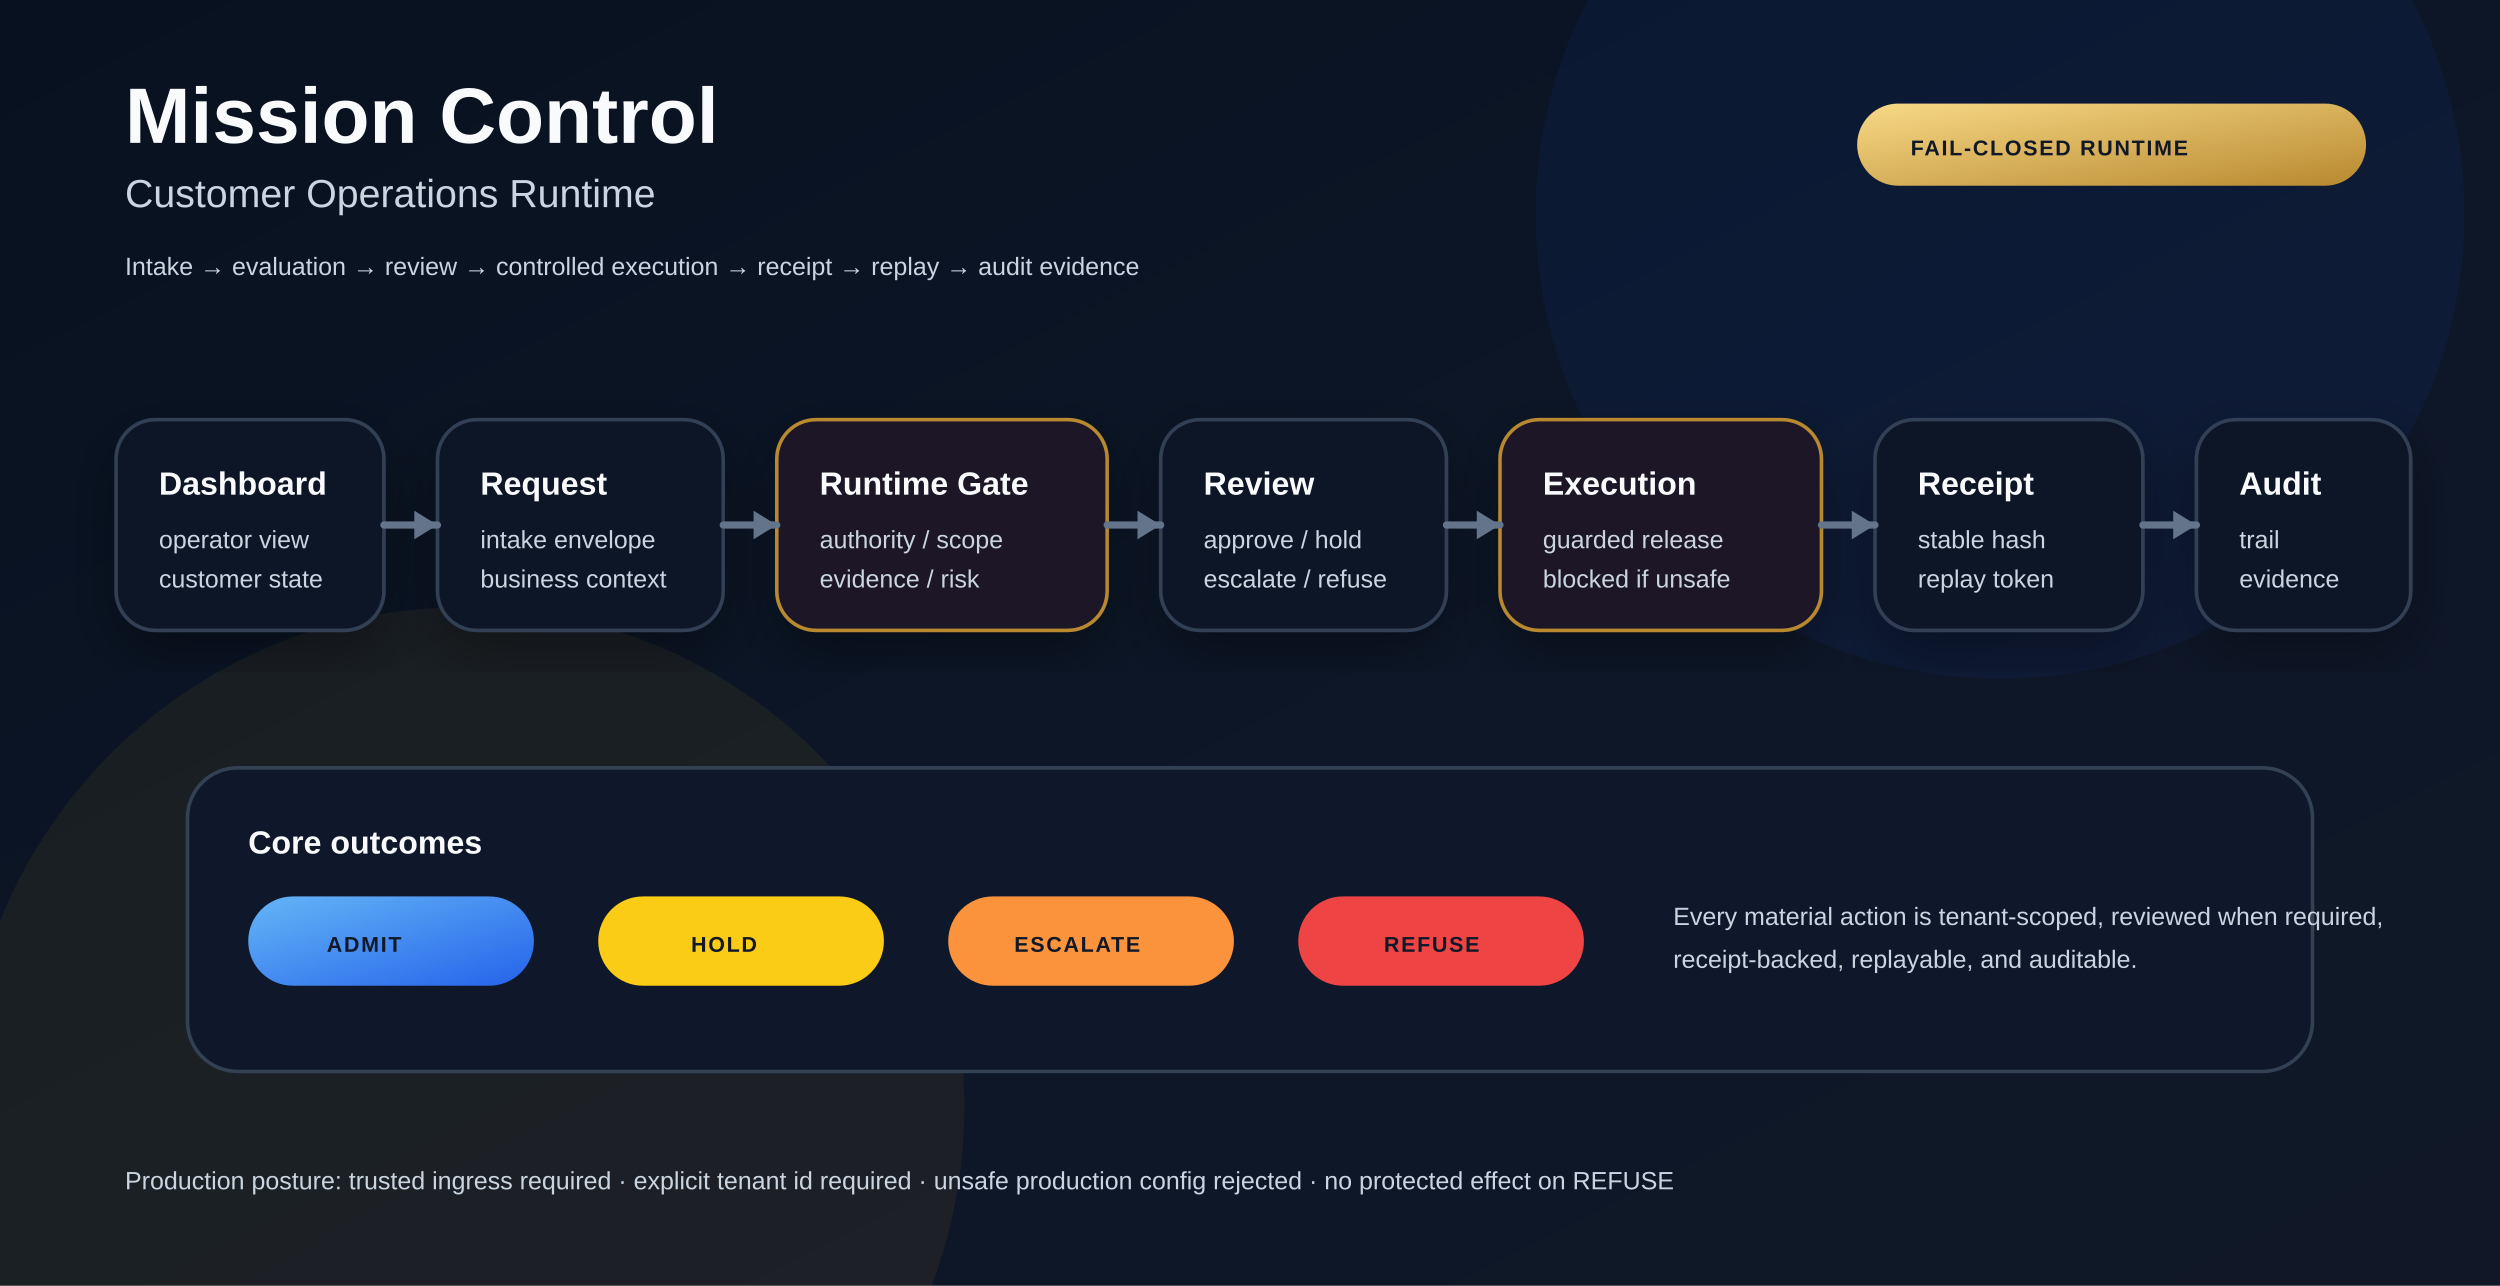
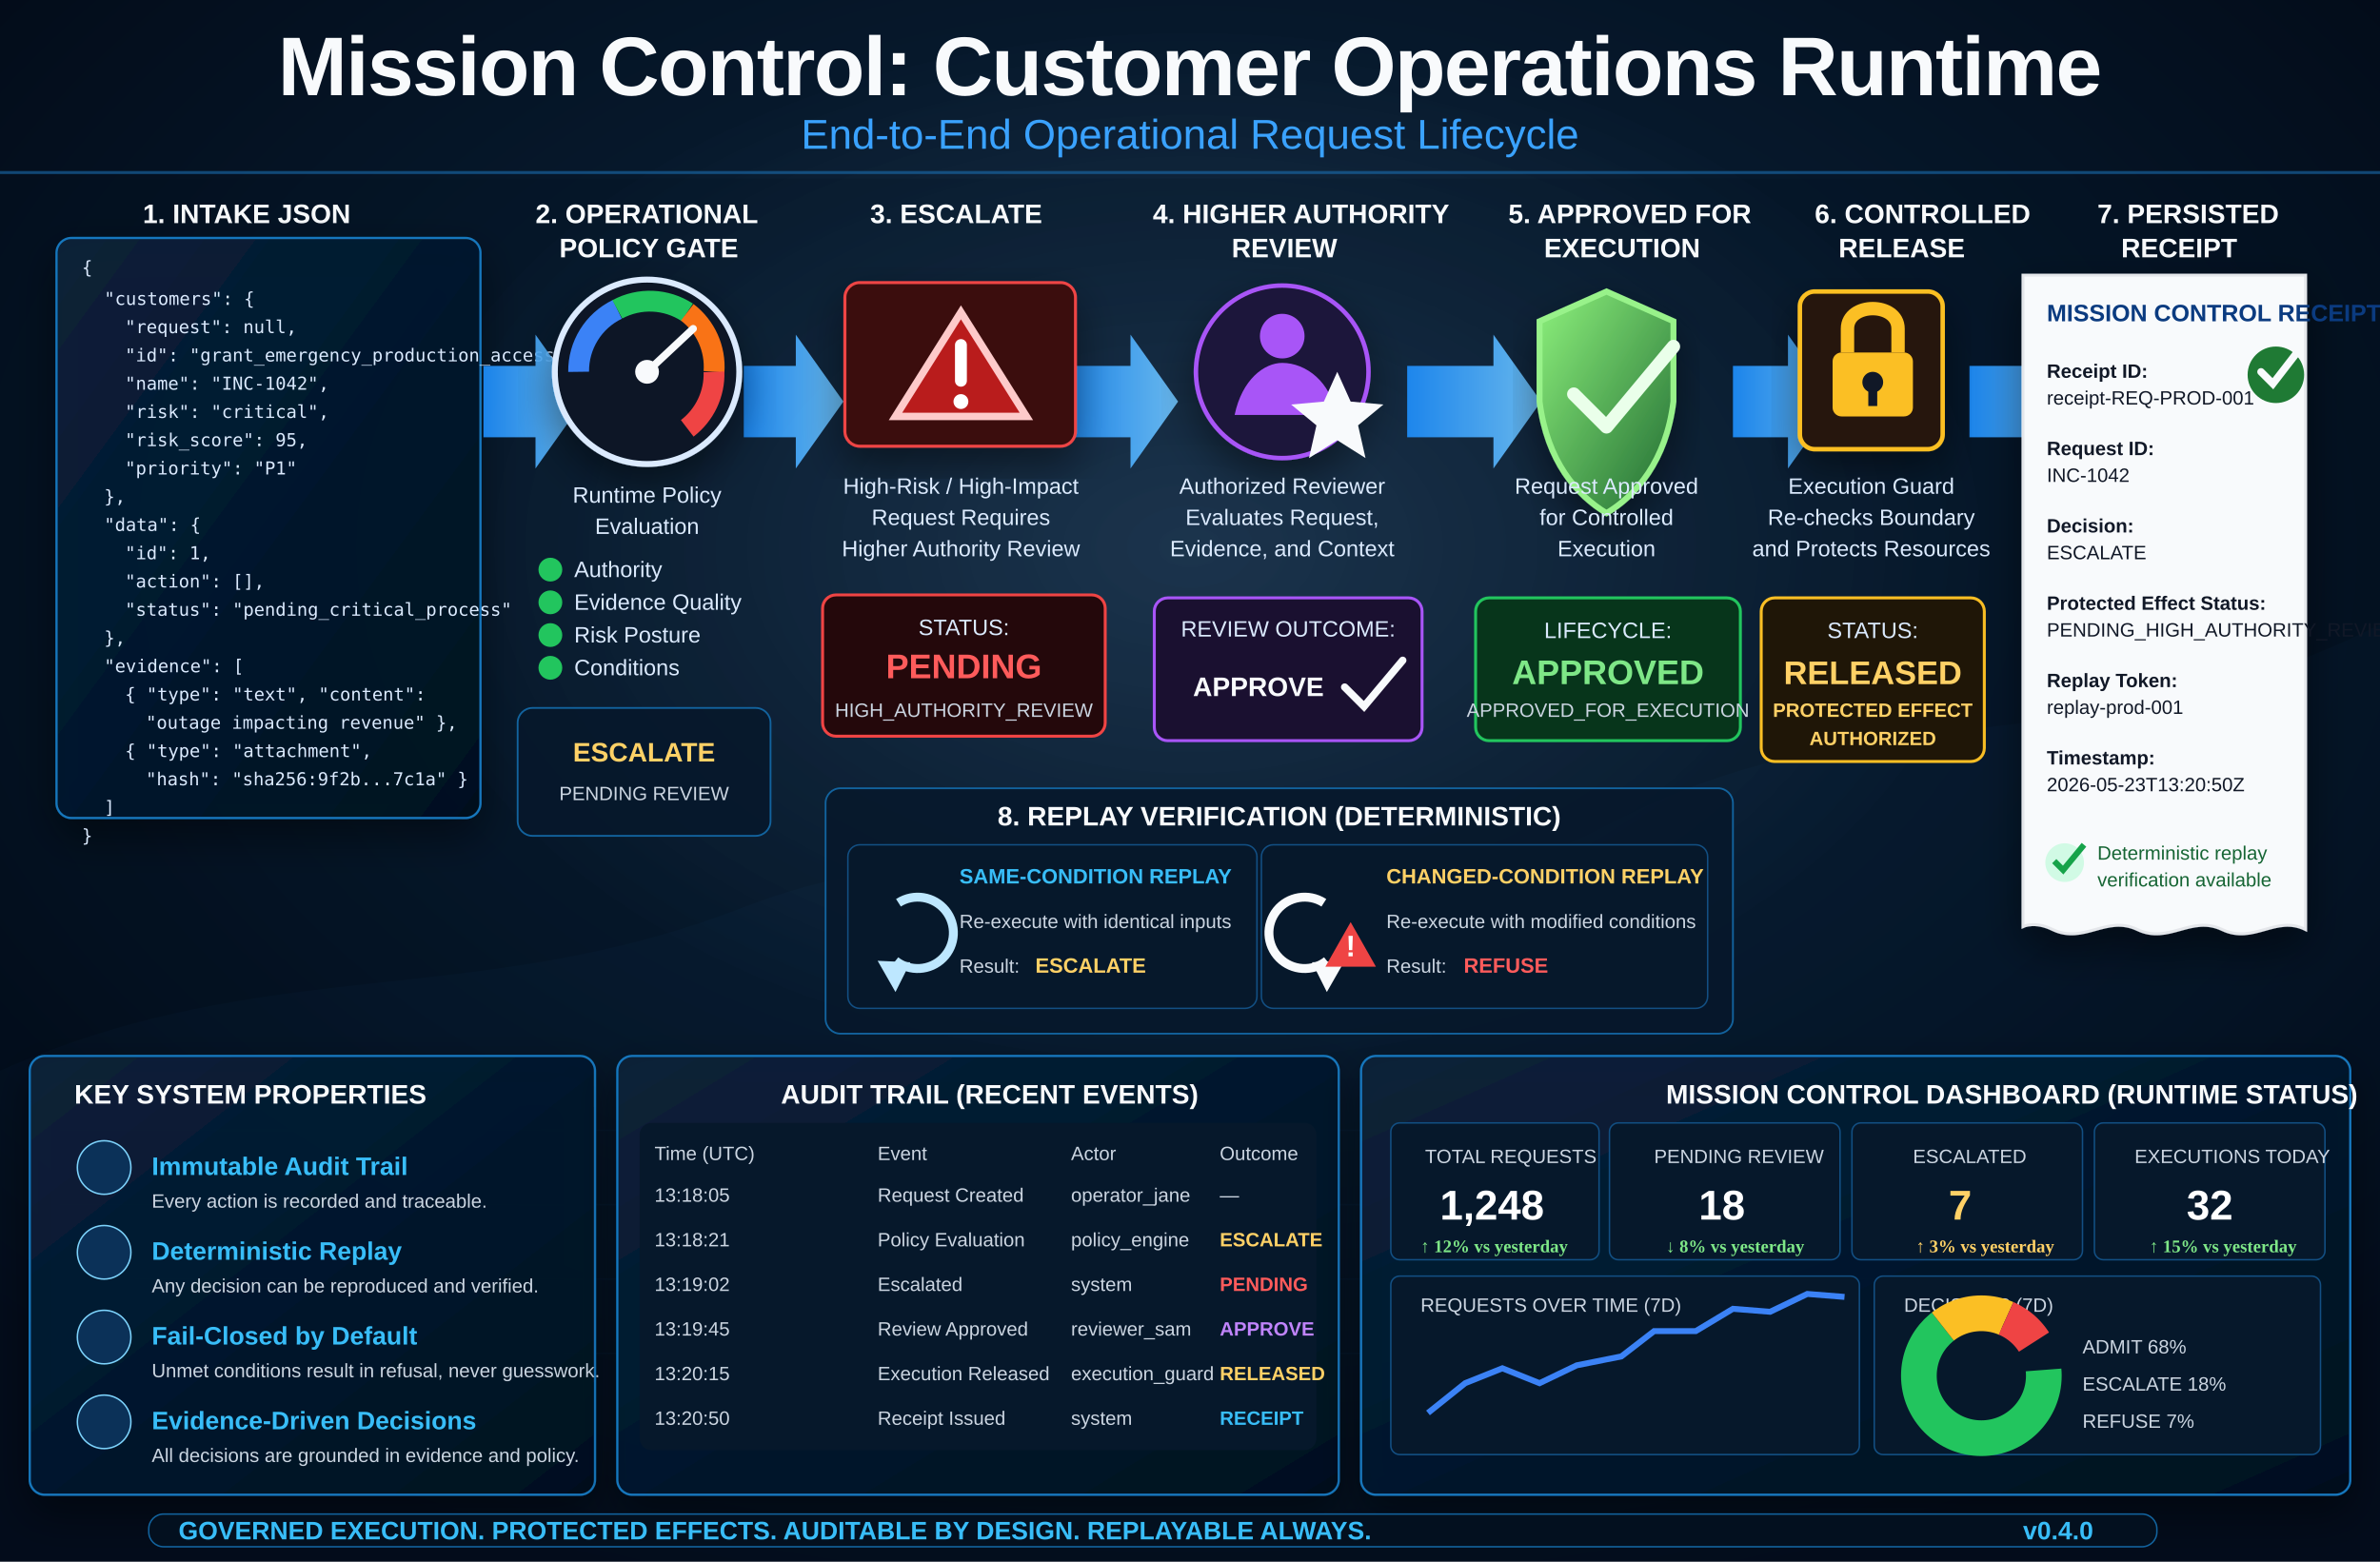
- <svg xmlns="http://www.w3.org/2000/svg" width="1400" height="720" viewBox="0 0 1400 720" role="img" aria-labelledby="title desc">
+ <svg xmlns="http://www.w3.org/2000/svg" width="1600" height="1050" viewBox="0 0 1600 1050" role="img" aria-labelledby="title desc">
  <defs>
-     <linearGradient id="bg" x1="0" y1="0" x2="1" y2="1">
-       <stop offset="0%" stop-color="#07111f" />
-       <stop offset="58%" stop-color="#0d1728" />
-       <stop offset="100%" stop-color="#101827" />
+     <radialGradient id="bgGlow" cx="50%" cy="35%" r="70%">
+       <stop offset="0%" stop-color="#0b2947" stop-opacity="0.9" />
+       <stop offset="48%" stop-color="#06182b" stop-opacity="1" />
+       <stop offset="100%" stop-color="#020814" stop-opacity="1" />
+     </radialGradient>
+     <linearGradient id="panel" x1="0" y1="0" x2="1" y2="1">
+       <stop offset="0%" stop-color="#08213b" stop-opacity="0.95" />
+       <stop offset="100%" stop-color="#03101f" stop-opacity="0.96" />
+     </linearGradient>
+     <linearGradient id="blue" x1="0" y1="0" x2="1" y2="0">
+       <stop offset="0%" stop-color="#1e90ff" />
+       <stop offset="100%" stop-color="#72c7ff" />
    </linearGradient>
    <linearGradient id="gold" x1="0" y1="0" x2="1" y2="1">
-       <stop offset="0%" stop-color="#f8d987" />
-       <stop offset="100%" stop-color="#b8892f" />
-     </linearGradient>
-     <linearGradient id="blue" x1="0" y1="0" x2="1" y2="1">
-       <stop offset="0%" stop-color="#64b5f6" />
-       <stop offset="100%" stop-color="#2563eb" />
+       <stop offset="0%" stop-color="#ffe085" />
+       <stop offset="100%" stop-color="#d89022" />
+     </linearGradient>
+     <linearGradient id="green" x1="0" y1="0" x2="1" y2="1">
+       <stop offset="0%" stop-color="#8df17c" />
+       <stop offset="100%" stop-color="#206b32" />
    </linearGradient>
    <filter id="shadow" x="-20%" y="-20%" width="140%" height="140%">
-       <feDropShadow dx="0" dy="12" stdDeviation="16" flood-color="#000000" flood-opacity="0.35" />
+       <feDropShadow dx="0" dy="12" stdDeviation="14" flood-color="#000" flood-opacity="0.45" />
    </filter>
    <style>
-       .title { font: 700 44px Arial, sans-serif; fill: #f8fafc; }
-       .subtitle { font: 400 22px Arial, sans-serif; fill: #cbd5e1; }
+       .title { font: 800 56px Arial, sans-serif; fill: #f8fafc; letter-spacing: -1px; }
+       .subtitle { font: 500 28px Arial, sans-serif; fill: #3aa2ff; }
+       .step { font: 800 18px Arial, sans-serif; fill: #f8fafc; }
      .label { font: 700 18px Arial, sans-serif; fill: #f8fafc; }
-       .small { font: 400 14px Arial, sans-serif; fill: #cbd5e1; }
-       .tiny { font: 700 12px Arial, sans-serif; fill: #111827; letter-spacing: .08em; }
-       .node { fill: #111827; stroke: #334155; stroke-width: 2; rx: 22; filter: url(#shadow); }
-       .guard { fill: #1a1427; stroke: #b8892f; stroke-width: 2; rx: 22; filter: url(#shadow); }
-       .line { stroke: #64748b; stroke-width: 4; stroke-linecap: round; }
-       .arrow { fill: #64748b; }
-       .pill { fill: url(#gold); }
-       .pillBlue { fill: url(#blue); }
+       .body { font: 400 15px Arial, sans-serif; fill: #dbeafe; }
+       .small { font: 400 13px Arial, sans-serif; fill: #cbd5e1; }
+       .mono { font: 400 12px Consolas, Menlo, monospace; fill: #dbeafe; }
+       .greenText { fill: #7ee787; font-weight: 700; }
+       .yellowText { fill: #ffd166; font-weight: 800; }
+       .redText { fill: #ff5b5b; font-weight: 800; }
+       .blueText { fill: #38bdf8; font-weight: 800; }
+       .purpleText { fill: #c084fc; font-weight: 800; }
+       .panel { fill: url(#panel); stroke: #1777bd; stroke-width: 1.5; rx: 10; filter: url(#shadow); }
+       .thinPanel { fill: rgba(6,24,43,.86); stroke: #12639e; stroke-width: 1.2; rx: 10; }
+       .arrow { fill: url(#blue); opacity: .9; }
    </style>
  </defs>
-   <rect width="1400" height="720" fill="url(#bg)" />
-   <circle cx="1120" cy="120" r="260" fill="#1d4ed8" opacity="0.08" />
-   <circle cx="260" cy="620" r="280" fill="#f59e0b" opacity="0.07" />
-   <text x="70" y="80" class="title">Mission Control</text>
-   <text x="70" y="116" class="subtitle">Customer Operations Runtime</text>
-   <text x="70" y="154" class="small">Intake → evaluation → review → controlled execution → receipt → replay → audit evidence</text>
-   <rect x="1040" y="58" width="285" height="46" rx="23" class="pill" />
-   <text x="1070" y="87" class="tiny">FAIL-CLOSED RUNTIME</text>
-   <g transform="translate(65,235)">
-     <rect class="node" x="0" y="0" width="150" height="118" />
-     <text class="label" x="24" y="42">Dashboard</text>
-     <text class="small" x="24" y="72">operator view</text>
-     <text class="small" x="24" y="94">customer state</text>
+   <rect width="1600" height="1050" fill="url(#bgGlow)" />
+   <g opacity="0.20">
+     <rect x="0" y="120" width="1600" height="930" fill="#00111f" />
+     <path d="M0 720 C180 640 320 680 500 610 C720 525 880 660 1080 555 C1260 460 1400 520 1600 420 L1600 1050 L0 1050 Z" fill="#0a3158" opacity="0.45" />
+     <path d="M40 910 H1540 M40 860 H1540 M40 810 H1540 M40 760 H1540" stroke="#0e5b91" stroke-width="1" opacity="0.35" />
  </g>
-   <g transform="translate(245,235)">
-     <rect class="node" x="0" y="0" width="160" height="118" />
-     <text class="label" x="24" y="42">Request</text>
-     <text class="small" x="24" y="72">intake envelope</text>
-     <text class="small" x="24" y="94">business context</text>
+   <text x="800" y="64" text-anchor="middle" class="title">Mission Control: Customer Operations Runtime</text>
+   <text x="800" y="100" text-anchor="middle" class="subtitle">End-to-End Operational Request Lifecycle</text>
+   <line x1="0" y1="116" x2="1600" y2="116" stroke="#1b75bb" stroke-width="2" opacity="0.55" />
+   <text x="96" y="150" class="step">1. INTAKE JSON</text>
+   <text x="360" y="150" class="step">2. OPERATIONAL</text>
+   <text x="376" y="173" class="step">POLICY GATE</text>
+   <text x="585" y="150" class="step">3. ESCALATE</text>
+   <text x="775" y="150" class="step">4. HIGHER AUTHORITY</text>
+   <text x="828" y="173" class="step">REVIEW</text>
+   <text x="1014" y="150" class="step">5. APPROVED FOR</text>
+   <text x="1038" y="173" class="step">EXECUTION</text>
+   <text x="1220" y="150" class="step">6. CONTROLLED</text>
+   <text x="1236" y="173" class="step">RELEASE</text>
+   <text x="1410" y="150" class="step">7. PERSISTED</text>
+   <text x="1426" y="173" class="step">RECEIPT</text>
+   <rect class="panel" x="38" y="160" width="285" height="390" rx="9" />
+   <text class="mono" x="55" y="184">{</text>
+   <text class="mono" x="70" y="205">"customers": {</text>
+   <text class="mono" x="84" y="224">"request": null,</text>
+   <text class="mono" x="84" y="243">"id": "grant_emergency_production_access",</text>
+   <text class="mono" x="84" y="262">"name": "INC-1042",</text>
+   <text class="mono" x="84" y="281">"risk": "critical",</text>
+   <text class="mono" x="84" y="300">"risk_score": 95,</text>
+   <text class="mono" x="84" y="319">"priority": "P1"</text>
+   <text class="mono" x="70" y="338">},</text>
+   <text class="mono" x="70" y="357">"data": {</text>
+   <text class="mono" x="84" y="376">"id": 1,</text>
+   <text class="mono" x="84" y="395">"action": [],</text>
+   <text class="mono" x="84" y="414">"status": "pending_critical_process"</text>
+   <text class="mono" x="70" y="433">},</text>
+   <text class="mono" x="70" y="452">"evidence": [</text>
+   <text class="mono" x="84" y="471">{ "type": "text", "content":</text>
+   <text class="mono" x="98" y="490">"outage impacting revenue" },</text>
+   <text class="mono" x="84" y="509">{ "type": "attachment",</text>
+   <text class="mono" x="98" y="528">"hash": "sha256:9f2b...7c1a" }</text>
+   <text class="mono" x="70" y="547">]</text>
+   <text class="mono" x="55" y="566">}</text>
+   <polygon class="arrow" points="325,246 360,246 360,225 392,270 360,315 360,294 325,294" />
+   <polygon class="arrow" points="500,246 535,246 535,225 567,270 535,315 535,294 500,294" />
+   <polygon class="arrow" points="715,246 760,246 760,225 792,270 760,315 760,294 715,294" />
+   <polygon class="arrow" points="946,246 1004,246 1004,225 1036,270 1004,315 1004,294 946,294" />
+   <polygon class="arrow" points="1165,246 1202,246 1202,225 1234,270 1202,315 1202,294 1165,294" />
+   <polygon class="arrow" points="1324,246 1360,246 1360,225 1392,270 1360,315 1360,294 1324,294" />
+   <circle cx="435" cy="250" r="62" fill="#071426" stroke="#dbeafe" stroke-width="4" filter="url(#shadow)" />
+   <path d="M389 250 A46 46 0 0 1 415 208" stroke="#3b82f6" stroke-width="14" fill="none" />
+   <path d="M415 208 A46 46 0 0 1 462 210" stroke="#22c55e" stroke-width="14" fill="none" />
+   <path d="M462 210 A46 46 0 0 1 480 250" stroke="#f97316" stroke-width="14" fill="none" />
+   <path d="M480 250 A46 46 0 0 1 462 288" stroke="#ef4444" stroke-width="14" fill="none" />
+   <line x1="435" y1="250" x2="466" y2="221" stroke="#f8fafc" stroke-width="5" stroke-linecap="round" />
+   <circle cx="435" cy="250" r="8" fill="#f8fafc" />
+   <text x="435" y="338" text-anchor="middle" class="body">Runtime Policy</text>
+   <text x="435" y="359" text-anchor="middle" class="body">Evaluation</text>
+   <circle cx="370" cy="383" r="8" fill="#22c55e" />
+   <text x="386" y="388" class="body">Authority</text>
+   <circle cx="370" cy="405" r="8" fill="#22c55e" />
+   <text x="386" y="410" class="body">Evidence Quality</text>
+   <circle cx="370" cy="427" r="8" fill="#22c55e" />
+   <text x="386" y="432" class="body">Risk Posture</text>
+   <circle cx="370" cy="449" r="8" fill="#22c55e" />
+   <text x="386" y="454" class="body">Conditions</text>
+   <rect class="thinPanel" x="348" y="476" width="170" height="86" rx="8" />
+   <text x="433" y="512" text-anchor="middle" class="label yellowText">ESCALATE</text>
+   <text x="433" y="538" text-anchor="middle" class="small">PENDING REVIEW</text>
+   <rect x="568" y="190" width="155" height="110" rx="10" fill="#3a1010" stroke="#ef4444" stroke-width="2" filter="url(#shadow)" />
+   <polygon points="646,210 690,280 602,280" fill="#b91c1c" stroke="#fecaca" stroke-width="5" />
+   <line x1="646" y1="232" x2="646" y2="256" stroke="#fff" stroke-width="8" stroke-linecap="round" />
+   <circle cx="646" cy="270" r="5" fill="#fff" />
+   <text x="646" y="332" text-anchor="middle" class="body">High-Risk / High-Impact</text>
+   <text x="646" y="353" text-anchor="middle" class="body">Request Requires</text>
+   <text x="646" y="374" text-anchor="middle" class="body">Higher Authority Review</text>
+   <rect x="553" y="400" width="190" height="95" rx="9" fill="#24080b" stroke="#ef4444" stroke-width="2" />
+   <text x="648" y="427" text-anchor="middle" class="body">STATUS:</text>
+   <text x="648" y="456" text-anchor="middle" class="redText" font-size="23" font-family="Arial" font-weight="800">PENDING</text>
+   <text x="648" y="482" text-anchor="middle" class="small">HIGH_AUTHORITY_REVIEW</text>
+   <circle cx="862" cy="250" r="58" fill="#1f123a" stroke="#a855f7" stroke-width="3" filter="url(#shadow)" />
+   <circle cx="862" cy="226" r="15" fill="#a855f7" />
+   <path d="M830 279 C835 255 850 244 862 244 C878 244 895 257 898 279 Z" fill="#a855f7" />
+   <polygon points="899,250 908,270 930,272 913,286 918,308 899,296 880,308 885,286 868,272 890,270" fill="#f8fafc" />
+   <text x="862" y="332" text-anchor="middle" class="body">Authorized Reviewer</text>
+   <text x="862" y="353" text-anchor="middle" class="body">Evaluates Request,</text>
+   <text x="862" y="374" text-anchor="middle" class="body">Evidence, and Context</text>
+   <rect x="776" y="402" width="180" height="96" rx="9" fill="#1a1030" stroke="#a855f7" stroke-width="2" />
+   <text x="866" y="428" text-anchor="middle" class="body">REVIEW OUTCOME:</text>
+   <text x="846" y="468" text-anchor="middle" class="label">APPROVE</text>
+   <path d="M904 462 l13 13 l26 -31" stroke="#f8fafc" stroke-width="5" fill="none" stroke-linecap="round" />
+   <path d="M1080 196 L1125 216 L1125 270 C1120 310 1100 333 1080 345 C1060 333 1040 310 1035 270 L1035 216 Z" fill="url(#green)" stroke="#98f28a" stroke-width="4" filter="url(#shadow)" />
+   <path d="M1058 265 l22 22 l45 -54" stroke="#eaffea" stroke-width="9" fill="none" stroke-linecap="round" stroke-linejoin="round" />
+   <text x="1080" y="332" text-anchor="middle" class="body">Request Approved</text>
+   <text x="1080" y="353" text-anchor="middle" class="body">for Controlled</text>
+   <text x="1080" y="374" text-anchor="middle" class="body">Execution</text>
+   <rect x="992" y="402" width="178" height="96" rx="9" fill="#07351b" stroke="#22c55e" stroke-width="2" />
+   <text x="1081" y="429" text-anchor="middle" class="body">LIFECYCLE:</text>
+   <text x="1081" y="460" text-anchor="middle" class="greenText" font-size="23" font-family="Arial">APPROVED</text>
+   <text x="1081" y="482" text-anchor="middle" class="small">APPROVED_FOR_EXECUTION</text>
+   <rect x="1210" y="196" width="96" height="106" rx="10" fill="#251807" stroke="#fbbf24" stroke-width="3" filter="url(#shadow)" />
+   <rect x="1232" y="237" width="54" height="43" rx="6" fill="#fbbf24" />
+   <path d="M1242 237 V221 C1242 203 1276 203 1276 221 V237" stroke="#fbbf24" stroke-width="9" fill="none" />
+   <circle cx="1259" cy="257" r="7" fill="#111827" />
+   <rect x="1256" y="257" width="6" height="16" fill="#111827" />
+   <text x="1258" y="332" text-anchor="middle" class="body">Execution Guard</text>
+   <text x="1258" y="353" text-anchor="middle" class="body">Re-checks Boundary</text>
+   <text x="1258" y="374" text-anchor="middle" class="body">and Protects Resources</text>
+   <rect x="1184" y="402" width="150" height="110" rx="9" fill="#1f1607" stroke="#fbbf24" stroke-width="2" />
+   <text x="1259" y="429" text-anchor="middle" class="body">STATUS:</text>
+   <text x="1259" y="460" text-anchor="middle" class="yellowText" font-size="22" font-family="Arial">RELEASED</text>
+   <text x="1259" y="482" text-anchor="middle" class="small yellowText">PROTECTED EFFECT</text>
+   <text x="1259" y="501" text-anchor="middle" class="small yellowText">AUTHORIZED</text>
+   <path d="M1360 185 L1550 185 L1550 625 C1530 615 1515 635 1494 625 C1473 615 1458 635 1437 625 C1416 615 1401 635 1380 625 C1368 619 1360 623 1360 623 Z" fill="#f8fafc" stroke="#e5e7eb" stroke-width="2" filter="url(#shadow)" />
+   <text x="1376" y="216" fill="#0b3b80" font-size="16" font-family="Arial" font-weight="800">MISSION CONTROL RECEIPT</text>
+   <text x="1376" y="254" fill="#111827" font-size="13" font-family="Arial" font-weight="700">Receipt ID:</text>
+   <text x="1376" y="272" fill="#111827" font-size="13" font-family="Arial">receipt-REQ-PROD-001</text>
+   <text x="1376" y="306" fill="#111827" font-size="13" font-family="Arial" font-weight="700">Request ID:</text>
+   <text x="1376" y="324" fill="#111827" font-size="13" font-family="Arial">INC-1042</text>
+   <text x="1376" y="358" fill="#111827" font-size="13" font-family="Arial" font-weight="700">Decision:</text>
+   <text x="1376" y="376" fill="#111827" font-size="13" font-family="Arial">ESCALATE</text>
+   <text x="1376" y="410" fill="#111827" font-size="13" font-family="Arial" font-weight="700">Protected Effect Status:</text>
+   <text x="1376" y="428" fill="#111827" font-size="13" font-family="Arial">PENDING_HIGH_AUTHORITY_REVIEW</text>
+   <text x="1376" y="462" fill="#111827" font-size="13" font-family="Arial" font-weight="700">Replay Token:</text>
+   <text x="1376" y="480" fill="#111827" font-size="13" font-family="Arial">replay-prod-001</text>
+   <text x="1376" y="514" fill="#111827" font-size="13" font-family="Arial" font-weight="700">Timestamp:</text>
+   <text x="1376" y="532" fill="#111827" font-size="13" font-family="Arial">2026-05-23T13:20:50Z</text>
+   <circle cx="1530" cy="252" r="19" fill="#1f7a34" />
+   <path d="M1520 250 l8 8 l17 -22" stroke="#f8fafc" stroke-width="5" fill="none" stroke-linecap="round" />
+   <circle cx="1388" cy="580" r="13" fill="#d1fae5" />
+   <path d="M1381 579 l6 6 l14 -17" stroke="#16a34a" stroke-width="4" fill="none" />
+   <text x="1410" y="578" fill="#166534" font-size="13" font-family="Arial">Deterministic replay</text>
+   <text x="1410" y="596" fill="#166534" font-size="13" font-family="Arial">verification available</text>
+   <rect class="thinPanel" x="555" y="530" width="610" height="165" rx="10" />
+   <text x="860" y="555" text-anchor="middle" class="label">8. REPLAY VERIFICATION (DETERMINISTIC)</text>
+   <rect x="570" y="568" width="275" height="110" rx="8" fill="#06182b" stroke="#124f83" />
+   <text x="645" y="594" class="blueText" font-size="14" font-family="Arial">SAME-CONDITION REPLAY</text>
+   <text x="645" y="624" class="small">Re-execute with identical inputs</text>
+   <text x="645" y="654" class="small">Result: </text>
+   <text x="696" y="654" class="yellowText" font-size="14" font-family="Arial">ESCALATE</text>
+   <path d="M604 607 a24 24 0 1 1 -2 39" stroke="#bde7ff" stroke-width="6" fill="none" />
+   <polygon points="590,646 612,647 602,667" fill="#bde7ff" />
+   <rect x="848" y="568" width="300" height="110" rx="8" fill="#06182b" stroke="#124f83" />
+   <text x="932" y="594" class="yellowText" font-size="14" font-family="Arial">CHANGED-CONDITION REPLAY</text>
+   <text x="932" y="624" class="small">Re-execute with modified conditions</text>
+   <text x="932" y="654" class="small">Result: </text>
+   <text x="984" y="654" class="redText" font-size="14" font-family="Arial">REFUSE</text>
+   <path d="M890 607 a24 24 0 1 0 2 39" stroke="#f8fafc" stroke-width="6" fill="none" />
+   <polygon points="904,646 882,647 892,667" fill="#f8fafc" />
+   <polygon points="908,620 925,650 891,650" fill="#ef4444" />
+   <text x="908" y="643" text-anchor="middle" fill="#fff" font-size="20" font-family="Arial" font-weight="800">!</text>
+   <rect class="panel" x="20" y="710" width="380" height="295" rx="10" />
+   <text x="50" y="742" class="label">KEY SYSTEM PROPERTIES</text>
+   <circle cx="70" cy="785" r="18" fill="#0b3158" stroke="#7dd3fc" />
+   <text x="102" y="790" class="blueText" font-size="17" font-family="Arial">Immutable Audit Trail</text>
+   <text x="102" y="812" class="small">Every action is recorded and traceable.</text>
+   <circle cx="70" cy="842" r="18" fill="#0b3158" stroke="#7dd3fc" />
+   <text x="102" y="847" class="blueText" font-size="17" font-family="Arial">Deterministic Replay</text>
+   <text x="102" y="869" class="small">Any decision can be reproduced and verified.</text>
+   <circle cx="70" cy="899" r="18" fill="#0b3158" stroke="#7dd3fc" />
+   <text x="102" y="904" class="blueText" font-size="17" font-family="Arial">Fail-Closed by Default</text>
+   <text x="102" y="926" class="small">Unmet conditions result in refusal, never guesswork.</text>
+   <circle cx="70" cy="956" r="18" fill="#0b3158" stroke="#7dd3fc" />
+   <text x="102" y="961" class="blueText" font-size="17" font-family="Arial">Evidence-Driven Decisions</text>
+   <text x="102" y="983" class="small">All decisions are grounded in evidence and policy.</text>
+   <rect class="panel" x="415" y="710" width="485" height="295" rx="10" />
+   <text x="525" y="742" class="label">AUDIT TRAIL (RECENT EVENTS)</text>
+   <rect x="430" y="755" width="455" height="220" rx="8" fill="#06182b" />
+   <text x="440" y="780" class="small">Time (UTC)</text>
+   <text x="590" y="780" class="small">Event</text>
+   <text x="720" y="780" class="small">Actor</text>
+   <text x="820" y="780" class="small">Outcome</text>
+   <g class="small">
+     <text x="440" y="808">13:18:05</text>
+     <text x="590" y="808">Request Created</text>
+     <text x="720" y="808">operator_jane</text>
+     <text x="820" y="808">—</text>
+     <text x="440" y="838">13:18:21</text>
+     <text x="590" y="838">Policy Evaluation</text>
+     <text x="720" y="838">policy_engine</text>
+     <text x="820" y="838" class="yellowText">ESCALATE</text>
+     <text x="440" y="868">13:19:02</text>
+     <text x="590" y="868">Escalated</text>
+     <text x="720" y="868">system</text>
+     <text x="820" y="868" class="redText">PENDING</text>
+     <text x="440" y="898">13:19:45</text>
+     <text x="590" y="898">Review Approved</text>
+     <text x="720" y="898">reviewer_sam</text>
+     <text x="820" y="898" class="purpleText">APPROVE</text>
+     <text x="440" y="928">13:20:15</text>
+     <text x="590" y="928">Execution Released</text>
+     <text x="720" y="928">execution_guard</text>
+     <text x="820" y="928" class="yellowText">RELEASED</text>
+     <text x="440" y="958">13:20:50</text>
+     <text x="590" y="958">Receipt Issued</text>
+     <text x="720" y="958">system</text>
+     <text x="820" y="958" class="blueText">RECEIPT</text>
  </g>
-   <g transform="translate(435,235)">
-     <rect class="guard" x="0" y="0" width="185" height="118" />
-     <text class="label" x="24" y="42">Runtime Gate</text>
-     <text class="small" x="24" y="72">authority / scope</text>
-     <text class="small" x="24" y="94">evidence / risk</text>
-   </g>
-   <g transform="translate(650,235)">
-     <rect class="node" x="0" y="0" width="160" height="118" />
-     <text class="label" x="24" y="42">Review</text>
-     <text class="small" x="24" y="72">approve / hold</text>
-     <text class="small" x="24" y="94">escalate / refuse</text>
-   </g>
-   <g transform="translate(840,235)">
-     <rect class="guard" x="0" y="0" width="180" height="118" />
-     <text class="label" x="24" y="42">Execution</text>
-     <text class="small" x="24" y="72">guarded release</text>
-     <text class="small" x="24" y="94">blocked if unsafe</text>
-   </g>
-   <g transform="translate(1050,235)">
-     <rect class="node" x="0" y="0" width="150" height="118" />
-     <text class="label" x="24" y="42">Receipt</text>
-     <text class="small" x="24" y="72">stable hash</text>
-     <text class="small" x="24" y="94">replay token</text>
-   </g>
-   <g transform="translate(1230,235)">
-     <rect class="node" x="0" y="0" width="120" height="118" />
-     <text class="label" x="24" y="42">Audit</text>
-     <text class="small" x="24" y="72">trail</text>
-     <text class="small" x="24" y="94">evidence</text>
-   </g>
-   <path class="line" d="M215 294 H245" />
-   <polygon class="arrow" points="245,294 232,286 232,302" />
-   <path class="line" d="M405 294 H435" />
-   <polygon class="arrow" points="435,294 422,286 422,302" />
-   <path class="line" d="M620 294 H650" />
-   <polygon class="arrow" points="650,294 637,286 637,302" />
-   <path class="line" d="M810 294 H840" />
-   <polygon class="arrow" points="840,294 827,286 827,302" />
-   <path class="line" d="M1020 294 H1050" />
-   <polygon class="arrow" points="1050,294 1037,286 1037,302" />
-   <path class="line" d="M1200 294 H1230" />
-   <polygon class="arrow" points="1230,294 1217,286 1217,302" />
-   <g transform="translate(105,430)">
-     <rect x="0" y="0" width="1190" height="170" rx="28" fill="#0f172a" stroke="#334155" stroke-width="2" />
-     <text x="34" y="48" class="label">Core outcomes</text>
-     <rect x="34" y="72" width="160" height="50" rx="25" class="pillBlue" />
-     <text x="78" y="103" class="tiny">ADMIT</text>
-     <rect x="230" y="72" width="160" height="50" rx="25" fill="#facc15" />
-     <text x="282" y="103" class="tiny">HOLD</text>
-     <rect x="426" y="72" width="160" height="50" rx="25" fill="#fb923c" />
-     <text x="463" y="103" class="tiny">ESCALATE</text>
-     <rect x="622" y="72" width="160" height="50" rx="25" fill="#ef4444" />
-     <text x="670" y="103" class="tiny">REFUSE</text>
-     <text x="832" y="88" class="small">Every material action is tenant-scoped, reviewed when required,</text>
-     <text x="832" y="112" class="small">receipt-backed, replayable, and auditable.</text>
-   </g>
-   <text x="70" y="666" class="small">Production posture: trusted ingress required · explicit tenant id required · unsafe production config rejected · no protected effect on REFUSE</text>
+   <rect class="panel" x="915" y="710" width="665" height="295" rx="10" />
+   <text x="1120" y="742" class="label">MISSION CONTROL DASHBOARD (RUNTIME STATUS)</text>
+   <rect x="935" y="755" width="140" height="92" rx="6" fill="#06182b" stroke="#124f83" />
+   <text x="958" y="782" class="small">TOTAL REQUESTS</text>
+   <text x="968" y="820" fill="#fff" font-size="28" font-family="Arial" font-weight="800">1,248</text>
+   <text x="955" y="842" class="greenText" font-size="12">↑ 12% vs yesterday</text>
+   <rect x="1082" y="755" width="155" height="92" rx="6" fill="#06182b" stroke="#124f83" />
+   <text x="1112" y="782" class="small">PENDING REVIEW</text>
+   <text x="1142" y="820" fill="#fff" font-size="28" font-family="Arial" font-weight="800">18</text>
+   <text x="1120" y="842" class="greenText" font-size="12">↓ 8% vs yesterday</text>
+   <rect x="1245" y="755" width="155" height="92" rx="6" fill="#06182b" stroke="#124f83" />
+   <text x="1286" y="782" class="small">ESCALATED</text>
+   <text x="1310" y="820" class="yellowText" font-size="28" font-family="Arial">7</text>
+   <text x="1288" y="842" class="yellowText" font-size="12">↑ 3% vs yesterday</text>
+   <rect x="1408" y="755" width="155" height="92" rx="6" fill="#06182b" stroke="#124f83" />
+   <text x="1435" y="782" class="small">EXECUTIONS TODAY</text>
+   <text x="1470" y="820" fill="#fff" font-size="28" font-family="Arial" font-weight="800">32</text>
+   <text x="1445" y="842" class="greenText" font-size="12">↑ 15% vs yesterday</text>
+   <rect x="935" y="858" width="315" height="120" rx="6" fill="#06182b" stroke="#124f83" />
+   <text x="955" y="882" class="small">REQUESTS OVER TIME (7D)</text>
+   <polyline points="960,950 985,930 1010,920 1035,930 1060,918 1090,912 1112,895 1140,895 1165,880 1190,882 1215,870 1240,872" fill="none" stroke="#3b82f6" stroke-width="4" />
+   <rect x="1260" y="858" width="300" height="120" rx="6" fill="#06182b" stroke="#124f83" />
+   <text x="1280" y="882" class="small">DECISIONS (7D)</text>
+   <circle cx="1332" cy="925" r="42" fill="none" stroke="#22c55e" stroke-width="24" stroke-dasharray="170 90" />
+   <circle cx="1332" cy="925" r="42" fill="none" stroke="#fbbf24" stroke-width="24" stroke-dasharray="45 215" stroke-dashoffset="-170" />
+   <circle cx="1332" cy="925" r="42" fill="none" stroke="#ef4444" stroke-width="24" stroke-dasharray="25 235" stroke-dashoffset="-215" />
+   <text x="1400" y="910" class="small">ADMIT 68%</text>
+   <text x="1400" y="935" class="small">ESCALATE 18%</text>
+   <text x="1400" y="960" class="small">REFUSE 7%</text>
+   <rect x="100" y="1018" width="1350" height="22" rx="10" fill="#03101f" stroke="#12639e" />
+   <text x="120" y="1035" fill="#38bdf8" font-size="17" font-family="Arial" font-weight="800">GOVERNED EXECUTION. PROTECTED EFFECTS. AUDITABLE BY DESIGN. REPLAYABLE ALWAYS.</text>
+   <text x="1360" y="1035" fill="#38bdf8" font-size="17" font-family="Arial" font-weight="800">v0.4.0</text>
</svg>
